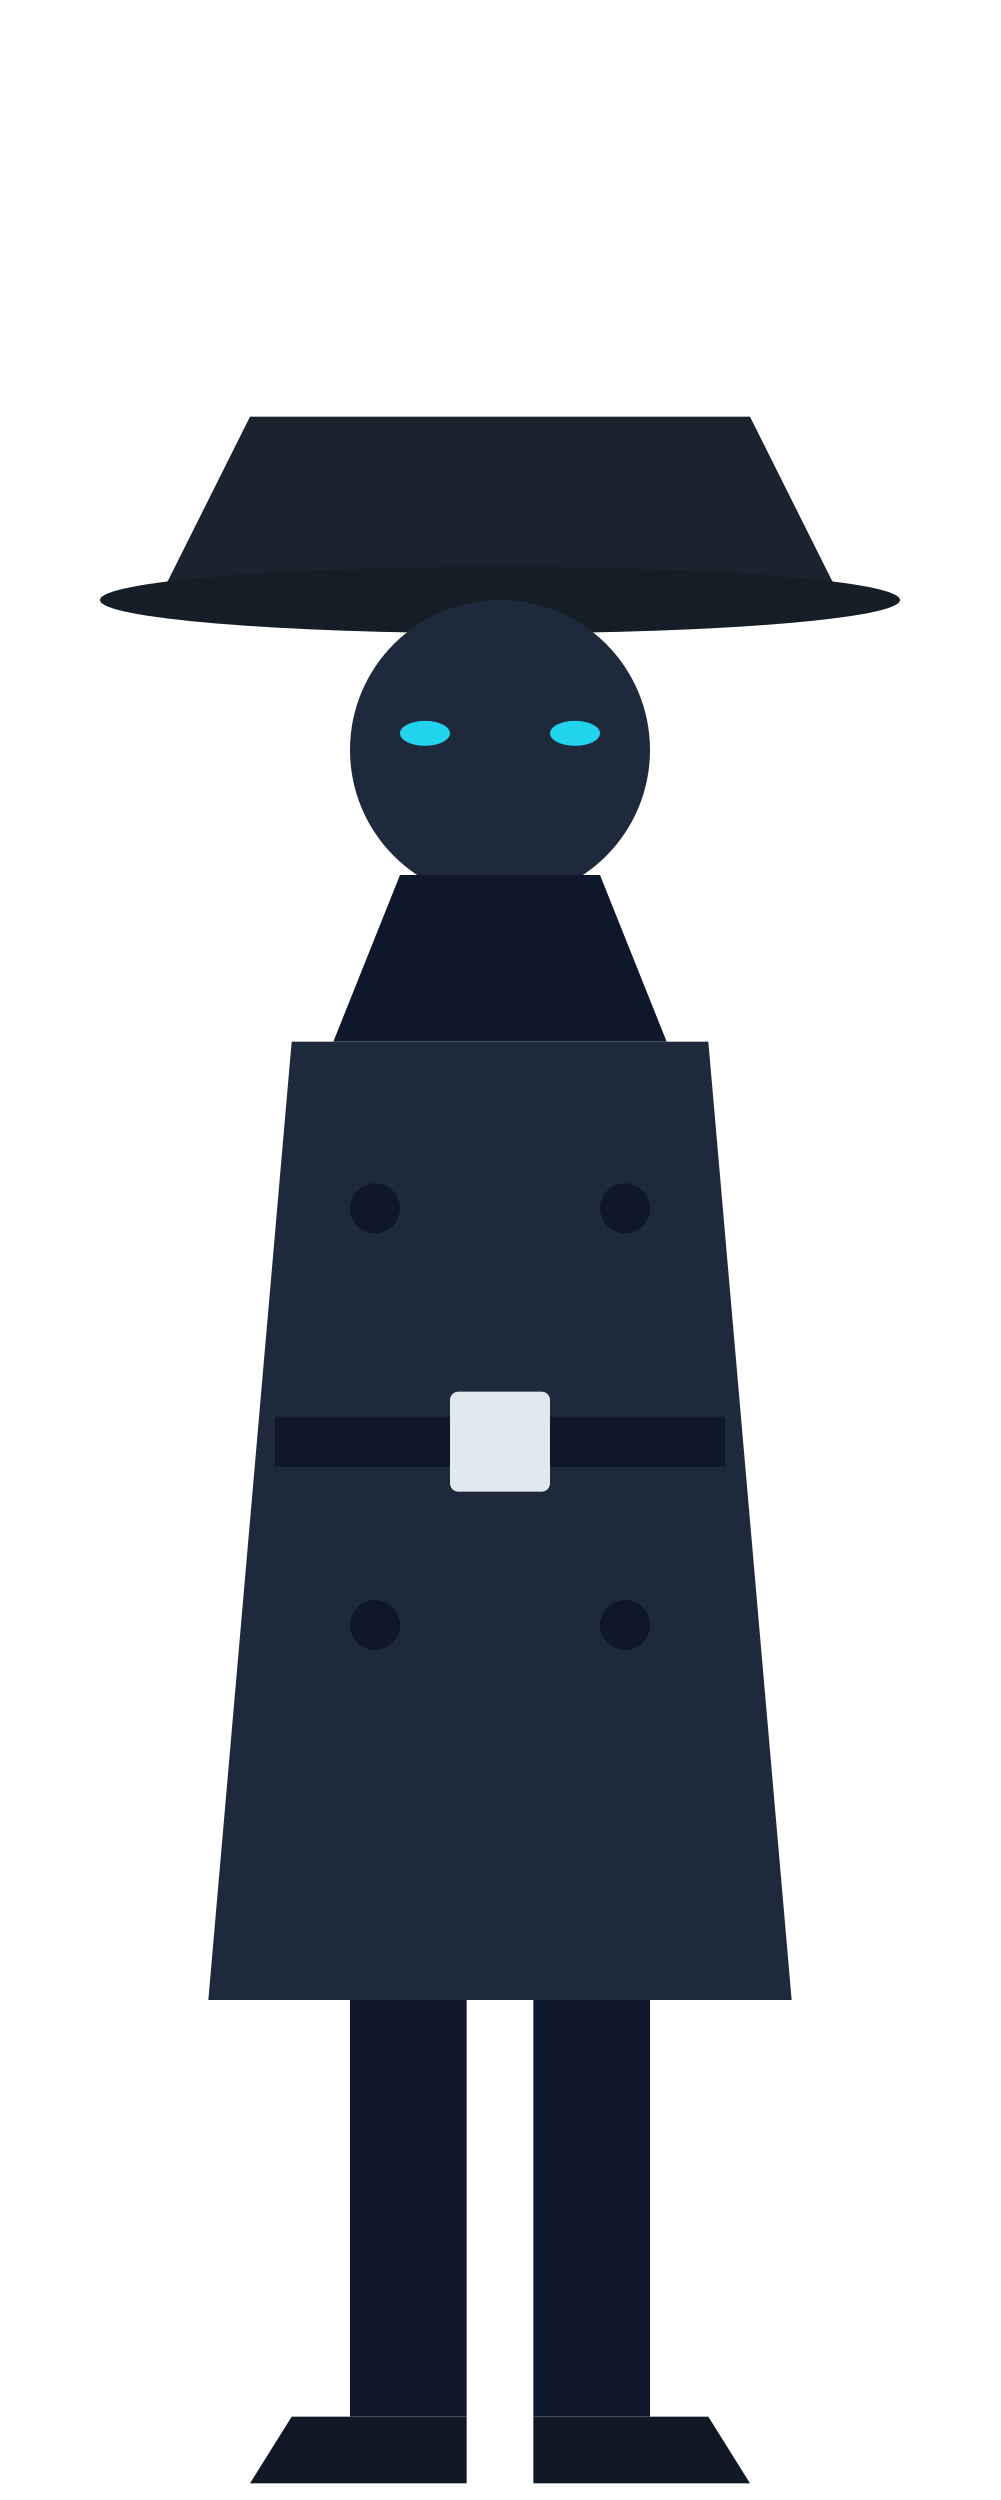
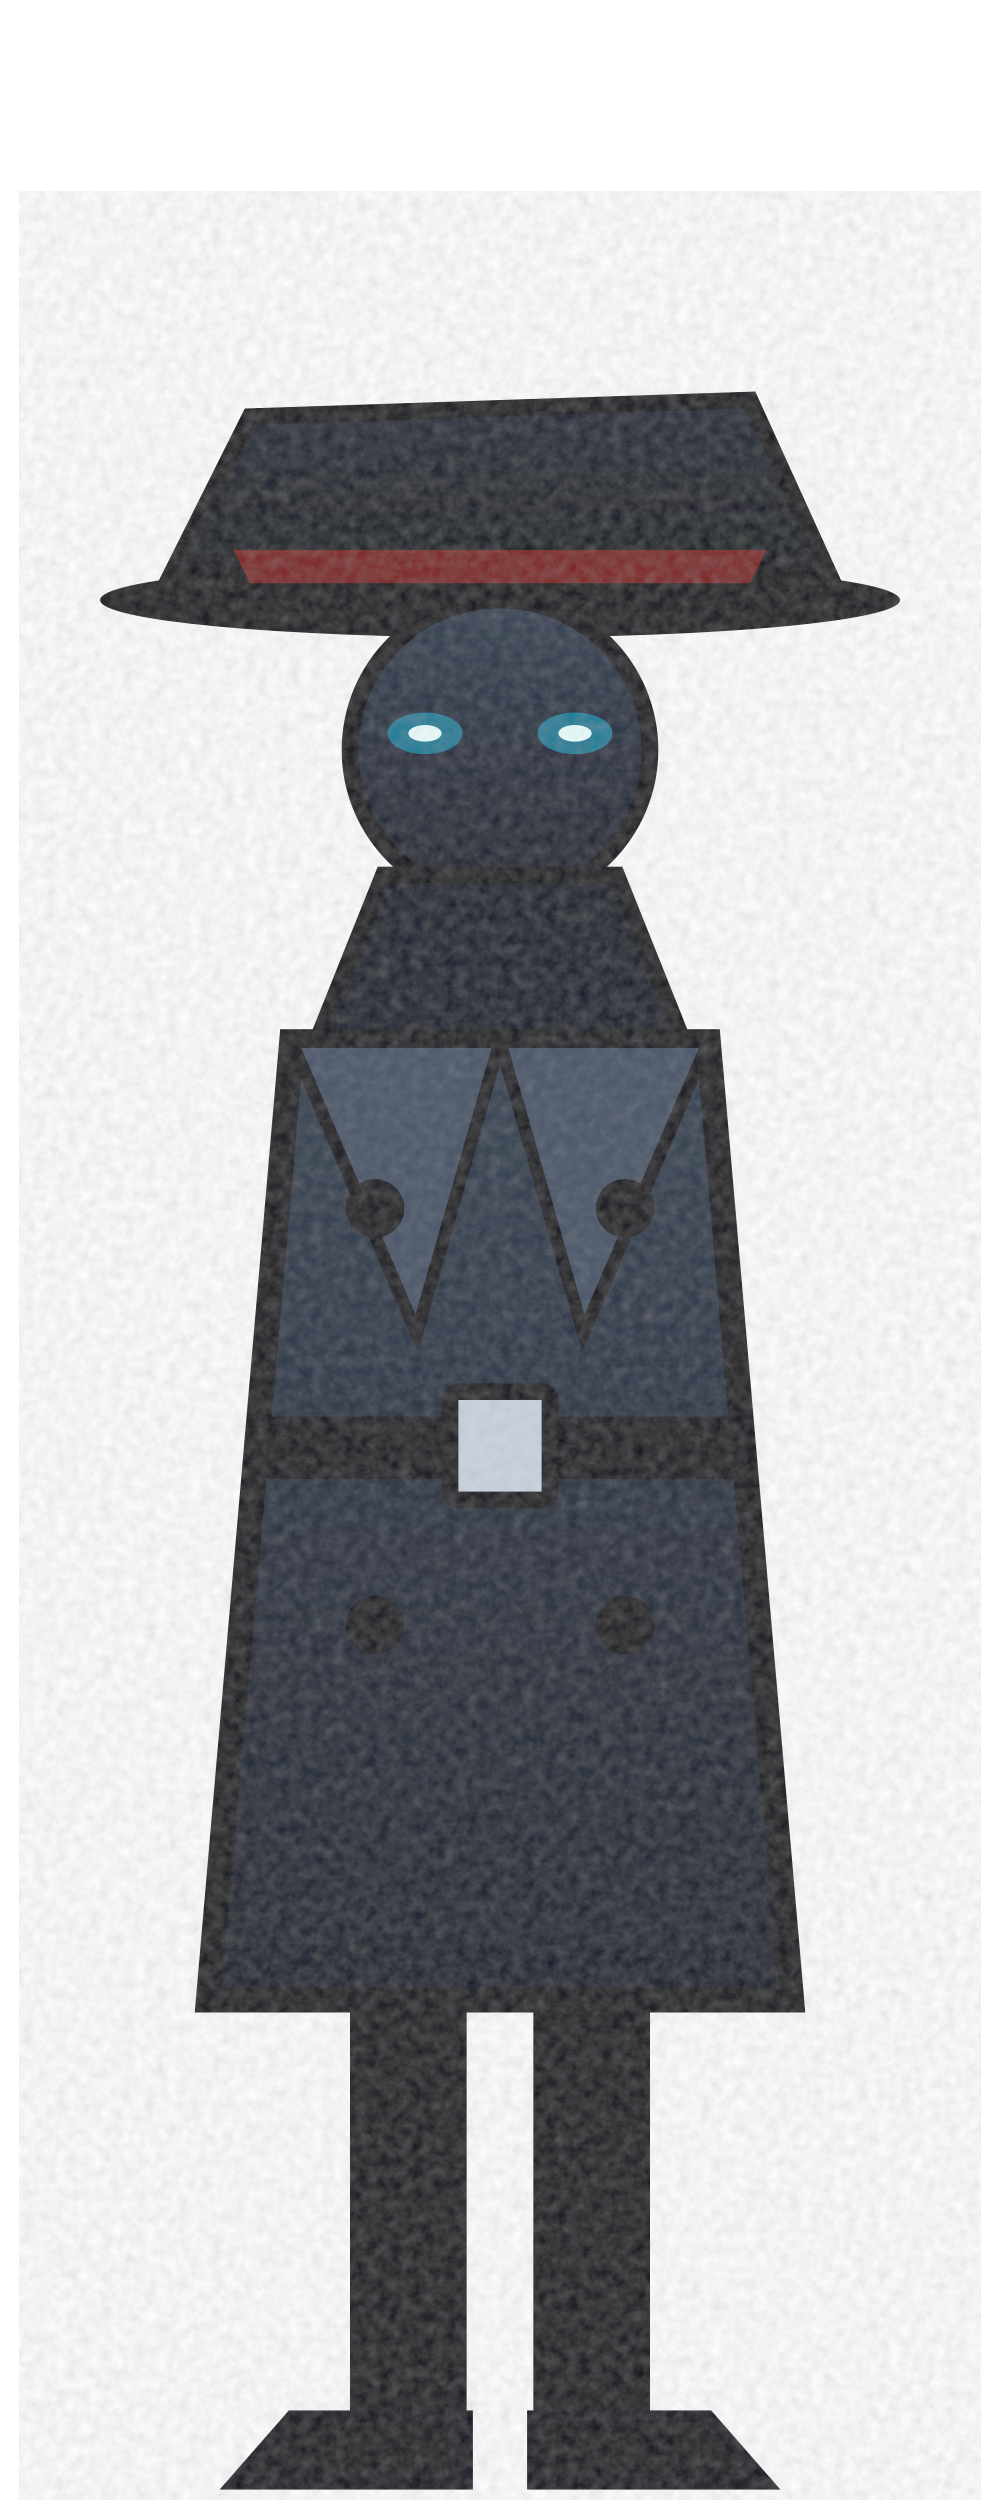
<svg xmlns="http://www.w3.org/2000/svg" viewBox="0 0 120 300" width="120" height="300">
-   <path d="M20 70 L100 70 L90 50 L30 50 Z" fill="#1b242e" />
-   <ellipse cx="60" cy="72" rx="48" ry="4" fill="#151d26" />
-   <circle cx="60" cy="90" r="18" fill="#1e293b" />
-   <path d="M48 105 L72 105 L80 125 L40 125 Z" fill="#0f172a" />
-   <path d="M35 125 L85 125 L95 240 L25 240 Z" fill="#1e293b" />
-   <rect x="33" y="170" width="54" height="6" fill="#0f172a" />
-   <rect x="54" y="167" width="12" height="12" fill="#e2e8f0" rx="1" />
-   <circle cx="45" cy="145" r="3" fill="#0f172a" />
-   <circle cx="45" cy="195" r="3" fill="#0f172a" />
-   <circle cx="75" cy="145" r="3" fill="#0f172a" />
-   <circle cx="75" cy="195" r="3" fill="#0f172a" />
-   <rect x="42" y="240" width="14" height="50" fill="#0f172a" />
-   <rect x="64" y="240" width="14" height="50" fill="#0f172a" />
-   <path d="M35 290 L56 290 L56 298 L30 298 Z" fill="#111827" />
-   <path d="M64 290 L85 290 L90 298 L64 298 Z" fill="#111827" />
-   <ellipse cx="51" cy="88" rx="3" ry="1.5" fill="#22d3ee" />
-   <ellipse cx="69" cy="88" rx="3" ry="1.5" fill="#22d3ee" />
+   <defs>
+     <filter id="gritty-noise">
+       <feTurbulence type="fractalNoise" baseFrequency="0.75" numOctaves="4" result="noise" />
+       <feColorMatrix type="matrix" values="         0.21 0.21 0.21 0 0         0.21 0.21 0.21 0 0         0.21 0.21 0.21 0 0         0    0    0    0.24 0" in="noise" result="coloredNoise" />
+       <feComposite operator="over" in="coloredNoise" in2="SourceGraphic" />
+     </filter>
+     <linearGradient id="coat-grad" x1="0" y1="0" x2="0" y2="1">
+       <stop offset="0%" stop-color="#334155" />
+       <stop offset="60%" stop-color="#1e293b" />
+       <stop offset="100%" stop-color="#0f172a" />
+     </linearGradient>
+     <linearGradient id="hat-grad" x1="0" y1="0" x2="0" y2="1">
+       <stop offset="0%" stop-color="#1e293b" />
+       <stop offset="100%" stop-color="#090d16" />
+     </linearGradient>
+     <linearGradient id="face-grad" x1="0" y1="0" x2="0" y2="1">
+       <stop offset="0%" stop-color="#334155" />
+       <stop offset="100%" stop-color="#0f172a" />
+     </linearGradient>
+   </defs>
+   <g filter="url(#gritty-noise)">
+     <path d="M20 70 L100 70 L90 48 L30 50 Z" fill="url(#hat-grad)" stroke="#090d16" stroke-width="2" />
+     <ellipse cx="60" cy="72" rx="48" ry="4.5" fill="#090d16" />
+     <path d="M28 66 L92 66 L90 70 L30 70 Z" fill="#7f1d1d" />
+     <circle cx="60" cy="90" r="18" fill="url(#face-grad)" stroke="#090d16" stroke-width="2" />
+     <path d="M46 105 L74 105 L82 125 L38 125 Z" fill="#0f172a" stroke="#090d16" stroke-width="2" />
+     <path d="M35 125 L85 125 L95 240 L25 240 Z" fill="url(#coat-grad)" stroke="#090d16" stroke-width="3" />
+     <path d="M35 125 L50 160 L60 125 Z" fill="#475569" stroke="#090d16" stroke-width="1.5" />
+     <path d="M85 125 L70 160 L60 125 Z" fill="#475569" stroke="#090d16" stroke-width="1.5" />
+     <rect x="31" y="170" width="58" height="7.5" fill="#090d16" />
+     <rect x="54" y="167" width="12" height="13" fill="#cbd5e1" rx="1" stroke="#090d16" stroke-width="2" />
+     <circle cx="45" cy="145" r="3.5" fill="#090d16" />
+     <circle cx="45" cy="195" r="3.5" fill="#090d16" />
+     <circle cx="75" cy="145" r="3.5" fill="#090d16" />
+     <circle cx="75" cy="195" r="3.5" fill="#090d16" />
+     <rect x="42" y="240" width="14" height="50" fill="#090d16" />
+     <rect x="64" y="240" width="14" height="50" fill="#090d16" />
+     <path d="M35 290 L56 290 L56 298 L28 298 Z" fill="#090d16" stroke="#020617" stroke-width="1.5" />
+     <path d="M64 290 L85 290 L92 298 L64 298 Z" fill="#090d16" stroke="#020617" stroke-width="1.5" />
+     <ellipse cx="51" cy="88" rx="4.5" ry="2.5" fill="#06b6d4" opacity="0.6" />
+     <ellipse cx="51" cy="88" rx="2" ry="1" fill="#ecfeff" />
+     <ellipse cx="69" cy="88" rx="4.5" ry="2.5" fill="#06b6d4" opacity="0.6" />
+     <ellipse cx="69" cy="88" rx="2" ry="1" fill="#ecfeff" />
+   </g>
</svg>
